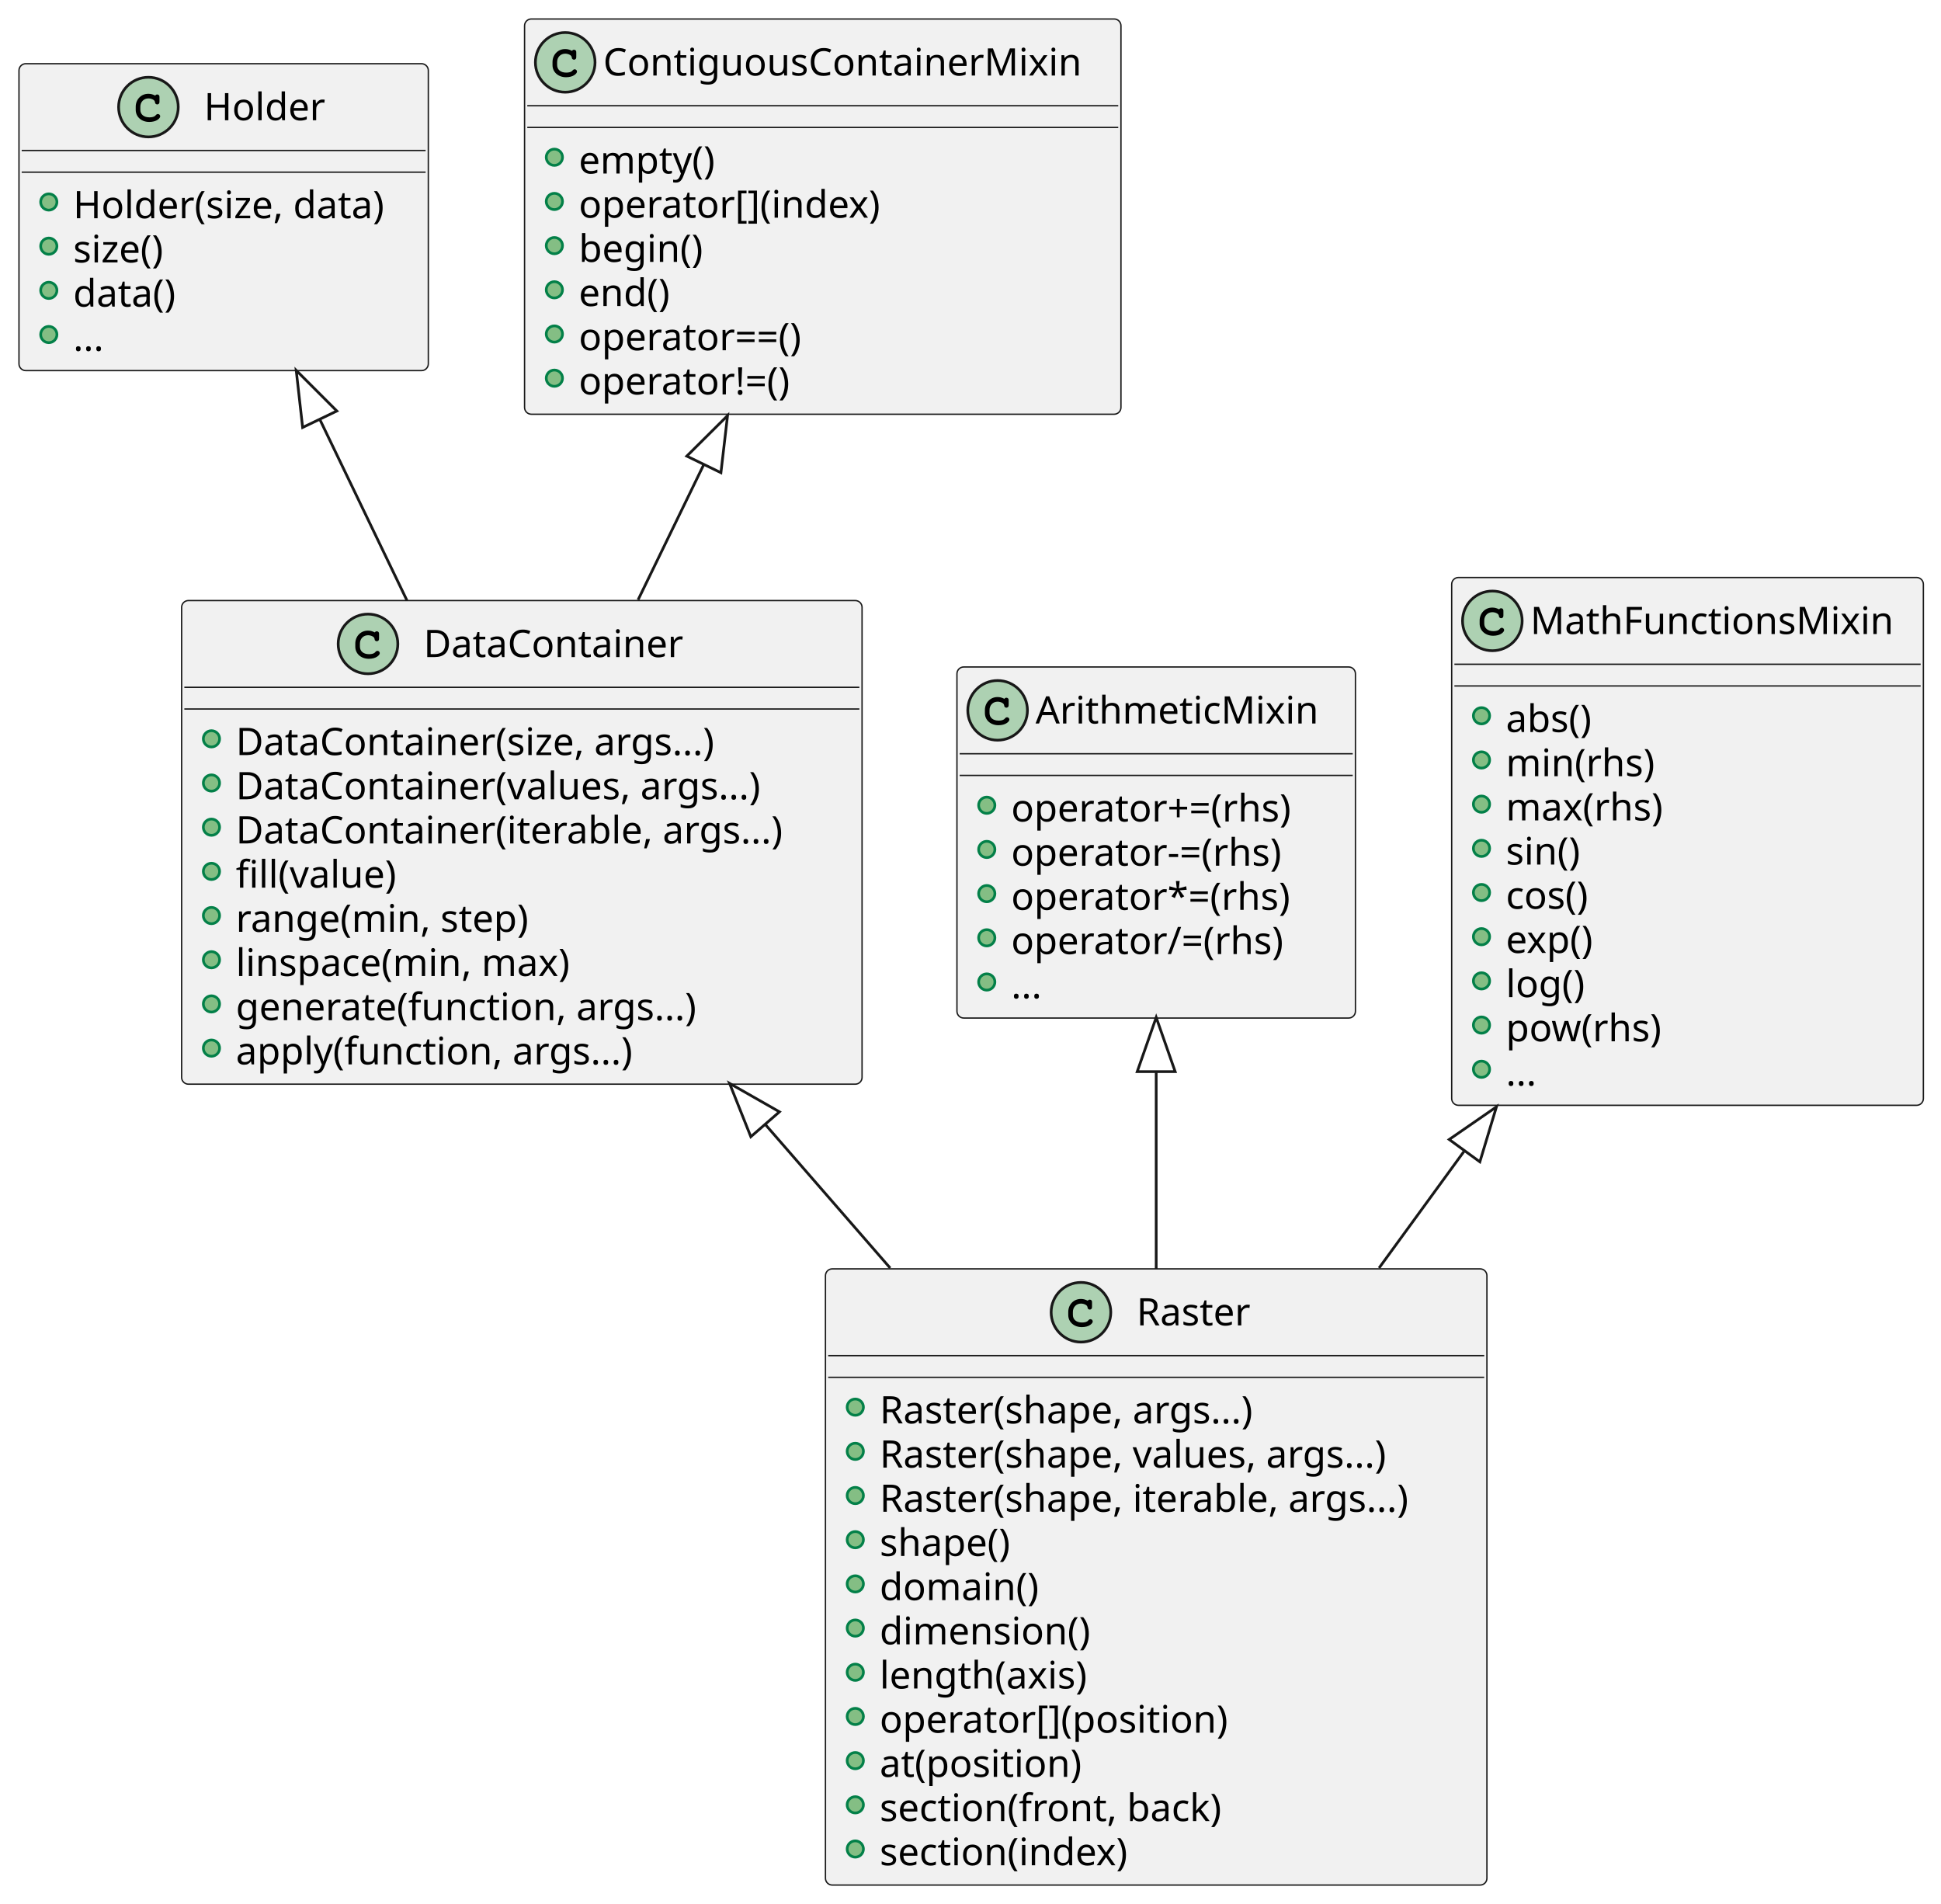
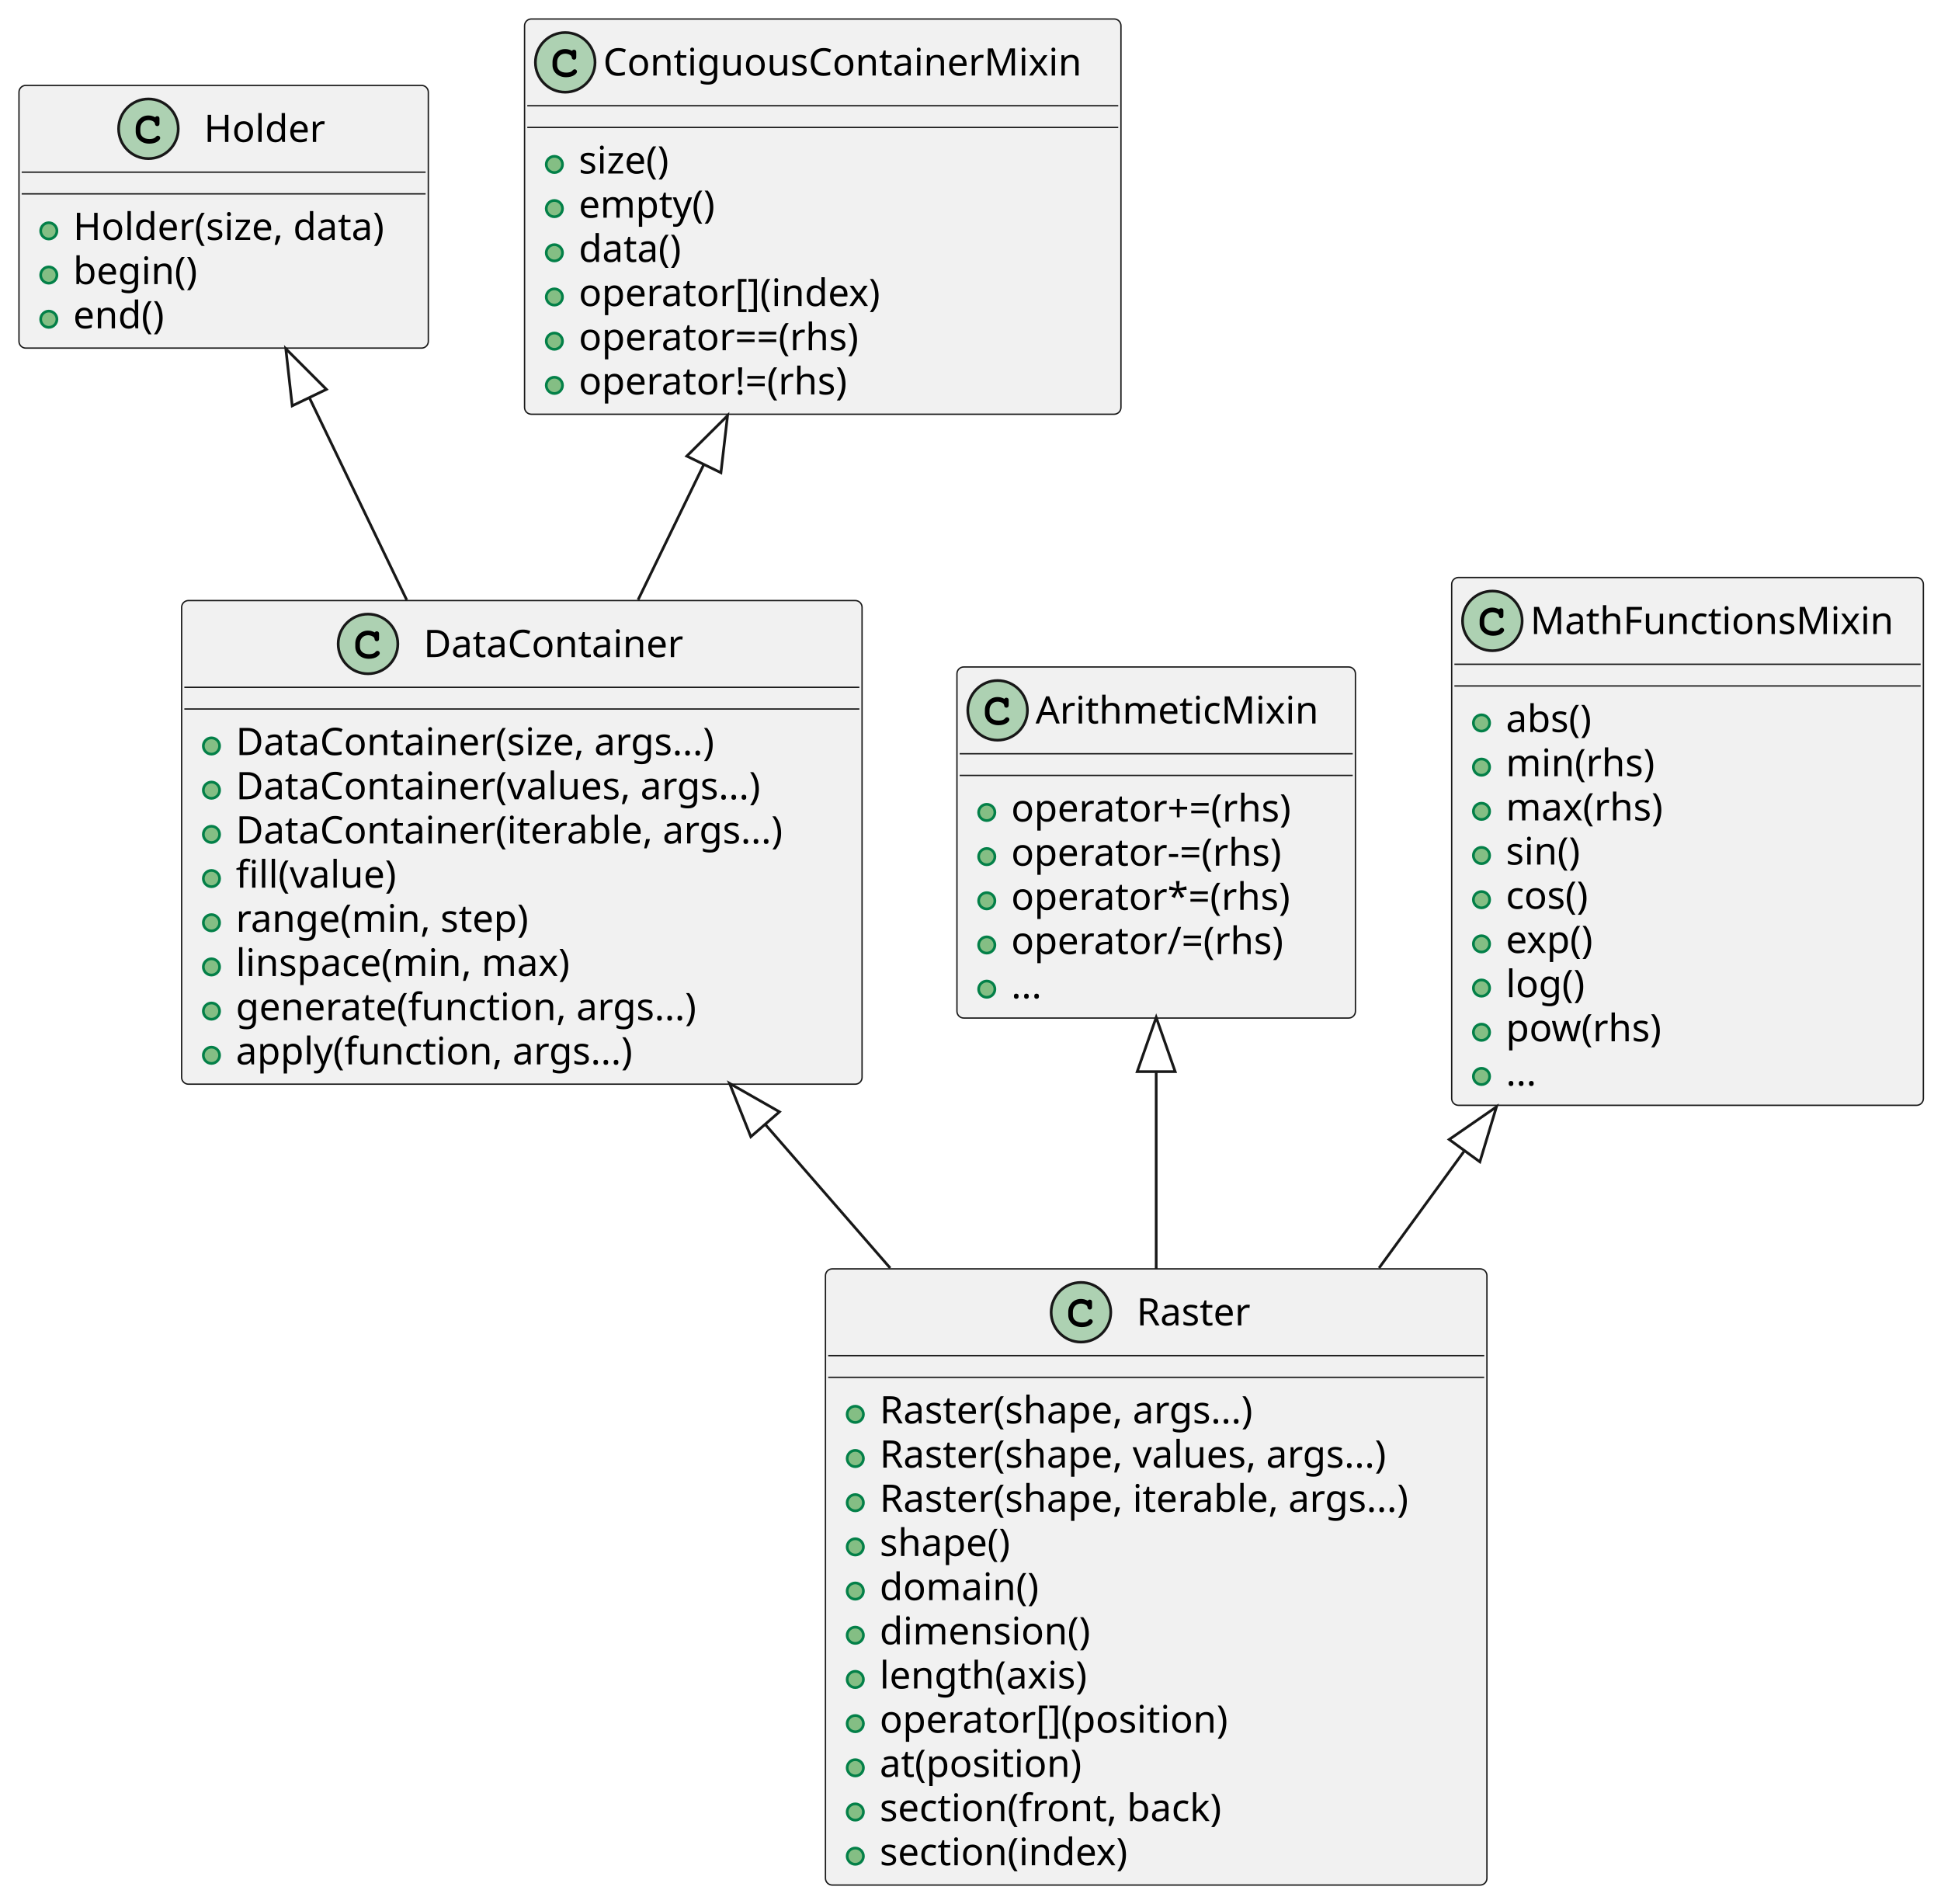
<svg xmlns="http://www.w3.org/2000/svg" contentStyleType="text/css" height="702px" preserveAspectRatio="none" style="width:716px;height:702px;background:#FFFFFF;" version="1.1" viewBox="0 0 716 702" width="716px" zoomAndPan="magnify">
  <defs />
  <g>
    <g id="elem_Holder">
-       <rect codeLine="1" fill="#F1F1F1" height="113.188" id="Holder" rx="2.5" ry="2.5" style="stroke:#181818;stroke-width:0.5;" width="151" x="7" y="23.5" />
-       <ellipse cx="54.75" cy="39.5" fill="#ADD1B2" rx="11" ry="11" style="stroke:#181818;stroke-width:1.0;" />
-       <path d="M57.094,35.172 C56.156,34.734 55.562,34.594 54.688,34.594 C52.062,34.594 50.062,36.672 50.062,39.391 L50.062,40.516 C50.062,43.094 52.172,44.984 55.062,44.984 C56.281,44.984 57.438,44.688 58.188,44.141 C58.766,43.734 59.094,43.281 59.094,42.891 C59.094,42.438 58.703,42.047 58.234,42.047 C58.016,42.047 57.812,42.125 57.625,42.312 C57.172,42.797 57.172,42.797 56.984,42.891 C56.562,43.156 55.875,43.281 55.109,43.281 C53.062,43.281 51.766,42.188 51.766,40.484 L51.766,39.391 C51.766,37.609 53.016,36.297 54.75,36.297 C55.328,36.297 55.938,36.453 56.406,36.703 C56.891,36.984 57.062,37.203 57.156,37.609 C57.219,38.016 57.25,38.141 57.391,38.266 C57.531,38.406 57.766,38.516 57.984,38.516 C58.25,38.516 58.516,38.375 58.688,38.156 C58.797,38 58.828,37.812 58.828,37.391 L58.828,35.969 C58.828,35.531 58.812,35.406 58.719,35.25 C58.562,34.984 58.281,34.844 57.984,34.844 C57.688,34.844 57.484,34.938 57.266,35.25 L57.094,35.172 Z " fill="#000000" />
-       <text fill="#000000" font-family="sans-serif" font-size="14" lengthAdjust="spacing" textLength="47" x="75.25" y="44.347">Holder</text>
-       <line style="stroke:#181818;stroke-width:0.5;" x1="8" x2="157" y1="55.5" y2="55.5" />
+       <rect codeLine="1" fill="#F1F1F1" height="96.891" id="Holder" rx="2.5" ry="2.5" style="stroke:#181818;stroke-width:0.5;" width="151" x="7" y="31.5" />
+       <ellipse cx="54.75" cy="47.5" fill="#ADD1B2" rx="11" ry="11" style="stroke:#181818;stroke-width:1.0;" />
+       <path d="M57.094,43.172 C56.156,42.734 55.562,42.594 54.688,42.594 C52.062,42.594 50.062,44.672 50.062,47.391 L50.062,48.516 C50.062,51.094 52.172,52.984 55.062,52.984 C56.281,52.984 57.438,52.688 58.188,52.141 C58.766,51.734 59.094,51.281 59.094,50.891 C59.094,50.438 58.703,50.047 58.234,50.047 C58.016,50.047 57.812,50.125 57.625,50.312 C57.172,50.797 57.172,50.797 56.984,50.891 C56.562,51.156 55.875,51.281 55.109,51.281 C53.062,51.281 51.766,50.188 51.766,48.484 L51.766,47.391 C51.766,45.609 53.016,44.297 54.75,44.297 C55.328,44.297 55.938,44.453 56.406,44.703 C56.891,44.984 57.062,45.203 57.156,45.609 C57.219,46.016 57.25,46.141 57.391,46.266 C57.531,46.406 57.766,46.516 57.984,46.516 C58.25,46.516 58.516,46.375 58.688,46.156 C58.797,46 58.828,45.812 58.828,45.391 L58.828,43.969 C58.828,43.531 58.812,43.406 58.719,43.25 C58.562,42.984 58.281,42.844 57.984,42.844 C57.688,42.844 57.484,42.938 57.266,43.25 L57.094,43.172 Z " fill="#000000" />
+       <text fill="#000000" font-family="sans-serif" font-size="14" lengthAdjust="spacing" textLength="47" x="75.25" y="52.347">Holder</text>
      <line style="stroke:#181818;stroke-width:0.5;" x1="8" x2="157" y1="63.5" y2="63.5" />
-       <ellipse cx="18" cy="74.5" fill="#84BE84" rx="3" ry="3" style="stroke:#038048;stroke-width:1.0;" />
-       <text fill="#000000" font-family="sans-serif" font-size="14" lengthAdjust="spacing" textLength="125" x="27" y="80.495">Holder(size, data)</text>
-       <ellipse cx="18" cy="90.797" fill="#84BE84" rx="3" ry="3" style="stroke:#038048;stroke-width:1.0;" />
-       <text fill="#000000" font-family="sans-serif" font-size="14" lengthAdjust="spacing" textLength="38" x="27" y="96.792">size()</text>
-       <ellipse cx="18" cy="107.094" fill="#84BE84" rx="3" ry="3" style="stroke:#038048;stroke-width:1.0;" />
-       <text fill="#000000" font-family="sans-serif" font-size="14" lengthAdjust="spacing" textLength="42" x="27" y="113.089">data()</text>
-       <ellipse cx="18" cy="123.391" fill="#84BE84" rx="3" ry="3" style="stroke:#038048;stroke-width:1.0;" />
-       <text fill="#000000" font-family="sans-serif" font-size="14" lengthAdjust="spacing" textLength="15" x="27" y="129.386">...</text>
+       <line style="stroke:#181818;stroke-width:0.5;" x1="8" x2="157" y1="71.5" y2="71.5" />
+       <ellipse cx="18" cy="85.148" fill="#84BE84" rx="3" ry="3" style="stroke:#038048;stroke-width:1.0;" />
+       <text fill="#000000" font-family="sans-serif" font-size="14" lengthAdjust="spacing" textLength="125" x="27" y="88.495">Holder(size, data)</text>
+       <ellipse cx="18" cy="101.445" fill="#84BE84" rx="3" ry="3" style="stroke:#038048;stroke-width:1.0;" />
+       <text fill="#000000" font-family="sans-serif" font-size="14" lengthAdjust="spacing" textLength="51" x="27" y="104.792">begin()</text>
+       <ellipse cx="18" cy="117.742" fill="#84BE84" rx="3" ry="3" style="stroke:#038048;stroke-width:1.0;" />
+       <text fill="#000000" font-family="sans-serif" font-size="14" lengthAdjust="spacing" textLength="37" x="27" y="121.089">end()</text>
    </g>
    <g id="elem_DataContainer">
-       <rect codeLine="8" fill="#F1F1F1" height="178.375" id="DataContainer" rx="2.5" ry="2.5" style="stroke:#181818;stroke-width:0.5;" width="251" x="67" y="221.5" />
+       <rect codeLine="7" fill="#F1F1F1" height="178.375" id="DataContainer" rx="2.5" ry="2.5" style="stroke:#181818;stroke-width:0.5;" width="251" x="67" y="221.5" />
      <ellipse cx="135.75" cy="237.5" fill="#ADD1B2" rx="11" ry="11" style="stroke:#181818;stroke-width:1.0;" />
      <path d="M138.094,233.172 C137.156,232.734 136.562,232.594 135.688,232.594 C133.062,232.594 131.062,234.672 131.062,237.391 L131.062,238.516 C131.062,241.094 133.172,242.984 136.062,242.984 C137.281,242.984 138.438,242.688 139.188,242.141 C139.766,241.734 140.094,241.281 140.094,240.891 C140.094,240.438 139.703,240.047 139.234,240.047 C139.016,240.047 138.812,240.125 138.625,240.312 C138.172,240.797 138.172,240.797 137.984,240.891 C137.562,241.156 136.875,241.281 136.109,241.281 C134.062,241.281 132.766,240.188 132.766,238.484 L132.766,237.391 C132.766,235.609 134.016,234.297 135.75,234.297 C136.328,234.297 136.938,234.453 137.406,234.703 C137.891,234.984 138.062,235.203 138.156,235.609 C138.219,236.016 138.25,236.141 138.391,236.266 C138.531,236.406 138.766,236.516 138.984,236.516 C139.25,236.516 139.516,236.375 139.688,236.156 C139.797,236 139.828,235.812 139.828,235.391 L139.828,233.969 C139.828,233.531 139.812,233.406 139.719,233.25 C139.562,232.984 139.281,232.844 138.984,232.844 C138.688,232.844 138.484,232.938 138.266,233.25 L138.094,233.172 Z " fill="#000000" />
      <text fill="#000000" font-family="sans-serif" font-size="14" lengthAdjust="spacing" textLength="105" x="156.25" y="242.347">DataContainer</text>
      <line style="stroke:#181818;stroke-width:0.5;" x1="68" x2="317" y1="253.5" y2="253.5" />
      <line style="stroke:#181818;stroke-width:0.5;" x1="68" x2="317" y1="261.5" y2="261.5" />
-       <ellipse cx="78" cy="272.5" fill="#84BE84" rx="3" ry="3" style="stroke:#038048;stroke-width:1.0;" />
+       <ellipse cx="78" cy="275.148" fill="#84BE84" rx="3" ry="3" style="stroke:#038048;stroke-width:1.0;" />
      <text fill="#000000" font-family="sans-serif" font-size="14" lengthAdjust="spacing" textLength="196" x="87" y="278.495">DataContainer(size, args...)</text>
-       <ellipse cx="78" cy="288.797" fill="#84BE84" rx="3" ry="3" style="stroke:#038048;stroke-width:1.0;" />
+       <ellipse cx="78" cy="291.445" fill="#84BE84" rx="3" ry="3" style="stroke:#038048;stroke-width:1.0;" />
      <text fill="#000000" font-family="sans-serif" font-size="14" lengthAdjust="spacing" textLength="212" x="87" y="294.792">DataContainer(values, args...)</text>
-       <ellipse cx="78" cy="305.094" fill="#84BE84" rx="3" ry="3" style="stroke:#038048;stroke-width:1.0;" />
+       <ellipse cx="78" cy="307.742" fill="#84BE84" rx="3" ry="3" style="stroke:#038048;stroke-width:1.0;" />
      <text fill="#000000" font-family="sans-serif" font-size="14" lengthAdjust="spacing" textLength="225" x="87" y="311.089">DataContainer(iterable, args...)</text>
-       <ellipse cx="78" cy="321.391" fill="#84BE84" rx="3" ry="3" style="stroke:#038048;stroke-width:1.0;" />
+       <ellipse cx="78" cy="324.039" fill="#84BE84" rx="3" ry="3" style="stroke:#038048;stroke-width:1.0;" />
      <text fill="#000000" font-family="sans-serif" font-size="14" lengthAdjust="spacing" textLength="65" x="87" y="327.386">fill(value)</text>
-       <ellipse cx="78" cy="337.688" fill="#84BE84" rx="3" ry="3" style="stroke:#038048;stroke-width:1.0;" />
-       <text fill="#000000" font-family="sans-serif" font-size="14" lengthAdjust="spacing" textLength="127" x="87" y="343.683">range(min, step)</text>
-       <ellipse cx="78" cy="353.984" fill="#84BE84" rx="3" ry="3" style="stroke:#038048;stroke-width:1.0;" />
+       <ellipse cx="78" cy="340.336" fill="#84BE84" rx="3" ry="3" style="stroke:#038048;stroke-width:1.0;" />
+       <text fill="#000000" font-family="sans-serif" font-size="14" lengthAdjust="spacing" textLength="119" x="87" y="343.683">range(min, step)</text>
+       <ellipse cx="78" cy="356.633" fill="#84BE84" rx="3" ry="3" style="stroke:#038048;stroke-width:1.0;" />
      <text fill="#000000" font-family="sans-serif" font-size="14" lengthAdjust="spacing" textLength="134" x="87" y="359.979">linspace(min, max)</text>
-       <ellipse cx="78" cy="370.281" fill="#84BE84" rx="3" ry="3" style="stroke:#038048;stroke-width:1.0;" />
+       <ellipse cx="78" cy="372.93" fill="#84BE84" rx="3" ry="3" style="stroke:#038048;stroke-width:1.0;" />
      <text fill="#000000" font-family="sans-serif" font-size="14" lengthAdjust="spacing" textLength="189" x="87" y="376.276">generate(function, args...)</text>
-       <ellipse cx="78" cy="386.578" fill="#84BE84" rx="3" ry="3" style="stroke:#038048;stroke-width:1.0;" />
+       <ellipse cx="78" cy="389.227" fill="#84BE84" rx="3" ry="3" style="stroke:#038048;stroke-width:1.0;" />
      <text fill="#000000" font-family="sans-serif" font-size="14" lengthAdjust="spacing" textLength="163" x="87" y="392.573">apply(function, args...)</text>
    </g>
    <g id="elem_Raster">
-       <rect codeLine="19" fill="#F1F1F1" height="227.266" id="Raster" rx="2.5" ry="2.5" style="stroke:#181818;stroke-width:0.5;" width="244" x="304.5" y="468" />
+       <rect codeLine="18" fill="#F1F1F1" height="227.266" id="Raster" rx="2.5" ry="2.5" style="stroke:#181818;stroke-width:0.5;" width="244" x="304.5" y="468" />
      <ellipse cx="398.75" cy="484" fill="#ADD1B2" rx="11" ry="11" style="stroke:#181818;stroke-width:1.0;" />
      <path d="M401.094,479.672 C400.156,479.234 399.562,479.094 398.688,479.094 C396.062,479.094 394.062,481.172 394.062,483.891 L394.062,485.016 C394.062,487.594 396.172,489.484 399.062,489.484 C400.281,489.484 401.438,489.188 402.188,488.641 C402.766,488.234 403.094,487.781 403.094,487.391 C403.094,486.938 402.703,486.547 402.234,486.547 C402.016,486.547 401.812,486.625 401.625,486.812 C401.172,487.297 401.172,487.297 400.984,487.391 C400.562,487.656 399.875,487.781 399.109,487.781 C397.062,487.781 395.766,486.688 395.766,484.984 L395.766,483.891 C395.766,482.109 397.016,480.797 398.75,480.797 C399.328,480.797 399.938,480.953 400.406,481.203 C400.891,481.484 401.062,481.703 401.156,482.109 C401.219,482.516 401.25,482.641 401.391,482.766 C401.531,482.906 401.766,483.016 401.984,483.016 C402.25,483.016 402.516,482.875 402.688,482.656 C402.797,482.5 402.828,482.312 402.828,481.891 L402.828,480.469 C402.828,480.031 402.812,479.906 402.719,479.75 C402.562,479.484 402.281,479.344 401.984,479.344 C401.688,479.344 401.484,479.438 401.266,479.75 L401.094,479.672 Z " fill="#000000" />
      <text fill="#000000" font-family="sans-serif" font-size="14" lengthAdjust="spacing" textLength="47" x="419.25" y="488.847">Raster</text>
      <line style="stroke:#181818;stroke-width:0.5;" x1="305.5" x2="547.5" y1="500" y2="500" />
      <line style="stroke:#181818;stroke-width:0.5;" x1="305.5" x2="547.5" y1="508" y2="508" />
-       <ellipse cx="315.5" cy="519" fill="#84BE84" rx="3" ry="3" style="stroke:#038048;stroke-width:1.0;" />
+       <ellipse cx="315.5" cy="521.648" fill="#84BE84" rx="3" ry="3" style="stroke:#038048;stroke-width:1.0;" />
      <text fill="#000000" font-family="sans-serif" font-size="14" lengthAdjust="spacing" textLength="153" x="324.5" y="524.995">Raster(shape, args...)</text>
-       <ellipse cx="315.5" cy="535.297" fill="#84BE84" rx="3" ry="3" style="stroke:#038048;stroke-width:1.0;" />
+       <ellipse cx="315.5" cy="537.945" fill="#84BE84" rx="3" ry="3" style="stroke:#038048;stroke-width:1.0;" />
      <text fill="#000000" font-family="sans-serif" font-size="14" lengthAdjust="spacing" textLength="205" x="324.5" y="541.292">Raster(shape, values, args...)</text>
-       <ellipse cx="315.5" cy="551.594" fill="#84BE84" rx="3" ry="3" style="stroke:#038048;stroke-width:1.0;" />
+       <ellipse cx="315.5" cy="554.242" fill="#84BE84" rx="3" ry="3" style="stroke:#038048;stroke-width:1.0;" />
      <text fill="#000000" font-family="sans-serif" font-size="14" lengthAdjust="spacing" textLength="218" x="324.5" y="557.589">Raster(shape, iterable, args...)</text>
-       <ellipse cx="315.5" cy="567.891" fill="#84BE84" rx="3" ry="3" style="stroke:#038048;stroke-width:1.0;" />
+       <ellipse cx="315.5" cy="570.539" fill="#84BE84" rx="3" ry="3" style="stroke:#038048;stroke-width:1.0;" />
      <text fill="#000000" font-family="sans-serif" font-size="14" lengthAdjust="spacing" textLength="53" x="324.5" y="573.886">shape()</text>
-       <ellipse cx="315.5" cy="584.188" fill="#84BE84" rx="3" ry="3" style="stroke:#038048;stroke-width:1.0;" />
+       <ellipse cx="315.5" cy="586.836" fill="#84BE84" rx="3" ry="3" style="stroke:#038048;stroke-width:1.0;" />
      <text fill="#000000" font-family="sans-serif" font-size="14" lengthAdjust="spacing" textLength="63" x="324.5" y="590.183">domain()</text>
-       <ellipse cx="315.5" cy="600.484" fill="#84BE84" rx="3" ry="3" style="stroke:#038048;stroke-width:1.0;" />
+       <ellipse cx="315.5" cy="603.133" fill="#84BE84" rx="3" ry="3" style="stroke:#038048;stroke-width:1.0;" />
      <text fill="#000000" font-family="sans-serif" font-size="14" lengthAdjust="spacing" textLength="84" x="324.5" y="606.48">dimension()</text>
-       <ellipse cx="315.5" cy="616.781" fill="#84BE84" rx="3" ry="3" style="stroke:#038048;stroke-width:1.0;" />
+       <ellipse cx="315.5" cy="619.43" fill="#84BE84" rx="3" ry="3" style="stroke:#038048;stroke-width:1.0;" />
      <text fill="#000000" font-family="sans-serif" font-size="14" lengthAdjust="spacing" textLength="84" x="324.5" y="622.776">length(axis)</text>
-       <ellipse cx="315.5" cy="633.078" fill="#84BE84" rx="3" ry="3" style="stroke:#038048;stroke-width:1.0;" />
+       <ellipse cx="315.5" cy="635.727" fill="#84BE84" rx="3" ry="3" style="stroke:#038048;stroke-width:1.0;" />
      <text fill="#000000" font-family="sans-serif" font-size="14" lengthAdjust="spacing" textLength="143" x="324.5" y="639.073">operator[](position)</text>
-       <ellipse cx="315.5" cy="649.375" fill="#84BE84" rx="3" ry="3" style="stroke:#038048;stroke-width:1.0;" />
+       <ellipse cx="315.5" cy="652.023" fill="#84BE84" rx="3" ry="3" style="stroke:#038048;stroke-width:1.0;" />
      <text fill="#000000" font-family="sans-serif" font-size="14" lengthAdjust="spacing" textLength="84" x="324.5" y="655.37">at(position)</text>
-       <ellipse cx="315.5" cy="665.672" fill="#84BE84" rx="3" ry="3" style="stroke:#038048;stroke-width:1.0;" />
+       <ellipse cx="315.5" cy="668.32" fill="#84BE84" rx="3" ry="3" style="stroke:#038048;stroke-width:1.0;" />
      <text fill="#000000" font-family="sans-serif" font-size="14" lengthAdjust="spacing" textLength="143" x="324.5" y="671.667">section(front, back)</text>
-       <ellipse cx="315.5" cy="681.969" fill="#84BE84" rx="3" ry="3" style="stroke:#038048;stroke-width:1.0;" />
+       <ellipse cx="315.5" cy="684.617" fill="#84BE84" rx="3" ry="3" style="stroke:#038048;stroke-width:1.0;" />
      <text fill="#000000" font-family="sans-serif" font-size="14" lengthAdjust="spacing" textLength="102" x="324.5" y="687.964">section(index)</text>
    </g>
    <g id="elem_ContiguousContainerMixin">
-       <rect codeLine="33" fill="#F1F1F1" height="145.781" id="ContiguousContainerMixin" rx="2.5" ry="2.5" style="stroke:#181818;stroke-width:0.5;" width="220" x="193.5" y="7" />
+       <rect codeLine="32" fill="#F1F1F1" height="145.781" id="ContiguousContainerMixin" rx="2.5" ry="2.5" style="stroke:#181818;stroke-width:0.5;" width="220" x="193.5" y="7" />
      <ellipse cx="208.5" cy="23" fill="#ADD1B2" rx="11" ry="11" style="stroke:#181818;stroke-width:1.0;" />
      <path d="M210.844,18.672 C209.906,18.234 209.312,18.094 208.438,18.094 C205.812,18.094 203.812,20.172 203.812,22.891 L203.812,24.016 C203.812,26.594 205.922,28.484 208.812,28.484 C210.031,28.484 211.188,28.188 211.938,27.641 C212.516,27.234 212.844,26.781 212.844,26.391 C212.844,25.938 212.453,25.547 211.984,25.547 C211.766,25.547 211.562,25.625 211.375,25.812 C210.922,26.297 210.922,26.297 210.734,26.391 C210.312,26.656 209.625,26.781 208.859,26.781 C206.812,26.781 205.516,25.688 205.516,23.984 L205.516,22.891 C205.516,21.109 206.766,19.797 208.5,19.797 C209.078,19.797 209.688,19.953 210.156,20.203 C210.641,20.484 210.812,20.703 210.906,21.109 C210.969,21.516 211,21.641 211.141,21.766 C211.281,21.906 211.516,22.016 211.734,22.016 C212,22.016 212.266,21.875 212.438,21.656 C212.547,21.5 212.578,21.312 212.578,20.891 L212.578,19.469 C212.578,19.031 212.562,18.906 212.469,18.75 C212.312,18.484 212.031,18.344 211.734,18.344 C211.438,18.344 211.234,18.438 211.016,18.75 L210.844,18.672 Z " fill="#000000" />
      <text fill="#000000" font-family="sans-serif" font-size="14" lengthAdjust="spacing" textLength="188" x="222.5" y="27.847">ContiguousContainerMixin</text>
      <line style="stroke:#181818;stroke-width:0.5;" x1="194.5" x2="412.5" y1="39" y2="39" />
      <line style="stroke:#181818;stroke-width:0.5;" x1="194.5" x2="412.5" y1="47" y2="47" />
-       <ellipse cx="204.5" cy="58" fill="#84BE84" rx="3" ry="3" style="stroke:#038048;stroke-width:1.0;" />
-       <text fill="#000000" font-family="sans-serif" font-size="14" lengthAdjust="spacing" textLength="58" x="213.5" y="63.995">empty()</text>
-       <ellipse cx="204.5" cy="74.297" fill="#84BE84" rx="3" ry="3" style="stroke:#038048;stroke-width:1.0;" />
-       <text fill="#000000" font-family="sans-serif" font-size="14" lengthAdjust="spacing" textLength="123" x="213.5" y="80.292">operator[](index)</text>
-       <ellipse cx="204.5" cy="90.594" fill="#84BE84" rx="3" ry="3" style="stroke:#038048;stroke-width:1.0;" />
-       <text fill="#000000" font-family="sans-serif" font-size="14" lengthAdjust="spacing" textLength="51" x="213.5" y="96.589">begin()</text>
-       <ellipse cx="204.5" cy="106.891" fill="#84BE84" rx="3" ry="3" style="stroke:#038048;stroke-width:1.0;" />
-       <text fill="#000000" font-family="sans-serif" font-size="14" lengthAdjust="spacing" textLength="37" x="213.5" y="112.886">end()</text>
-       <ellipse cx="204.5" cy="123.188" fill="#84BE84" rx="3" ry="3" style="stroke:#038048;stroke-width:1.0;" />
-       <text fill="#000000" font-family="sans-serif" font-size="14" lengthAdjust="spacing" textLength="96" x="213.5" y="129.183">operator==()</text>
-       <ellipse cx="204.5" cy="139.484" fill="#84BE84" rx="3" ry="3" style="stroke:#038048;stroke-width:1.0;" />
-       <text fill="#000000" font-family="sans-serif" font-size="14" lengthAdjust="spacing" textLength="90" x="213.5" y="145.48">operator!=()</text>
+       <ellipse cx="204.5" cy="60.648" fill="#84BE84" rx="3" ry="3" style="stroke:#038048;stroke-width:1.0;" />
+       <text fill="#000000" font-family="sans-serif" font-size="14" lengthAdjust="spacing" textLength="38" x="213.5" y="63.995">size()</text>
+       <ellipse cx="204.5" cy="76.945" fill="#84BE84" rx="3" ry="3" style="stroke:#038048;stroke-width:1.0;" />
+       <text fill="#000000" font-family="sans-serif" font-size="14" lengthAdjust="spacing" textLength="58" x="213.5" y="80.292">empty()</text>
+       <ellipse cx="204.5" cy="93.242" fill="#84BE84" rx="3" ry="3" style="stroke:#038048;stroke-width:1.0;" />
+       <text fill="#000000" font-family="sans-serif" font-size="14" lengthAdjust="spacing" textLength="42" x="213.5" y="96.589">data()</text>
+       <ellipse cx="204.5" cy="109.539" fill="#84BE84" rx="3" ry="3" style="stroke:#038048;stroke-width:1.0;" />
+       <text fill="#000000" font-family="sans-serif" font-size="14" lengthAdjust="spacing" textLength="123" x="213.5" y="112.886">operator[](index)</text>
+       <ellipse cx="204.5" cy="125.836" fill="#84BE84" rx="3" ry="3" style="stroke:#038048;stroke-width:1.0;" />
+       <text fill="#000000" font-family="sans-serif" font-size="14" lengthAdjust="spacing" textLength="118" x="213.5" y="129.183">operator==(rhs)</text>
+       <ellipse cx="204.5" cy="142.133" fill="#84BE84" rx="3" ry="3" style="stroke:#038048;stroke-width:1.0;" />
+       <text fill="#000000" font-family="sans-serif" font-size="14" lengthAdjust="spacing" textLength="112" x="213.5" y="145.48">operator!=(rhs)</text>
    </g>
    <g id="elem_ArithmeticMixin">
-       <rect codeLine="42" fill="#F1F1F1" height="129.484" id="ArithmeticMixin" rx="2.5" ry="2.5" style="stroke:#181818;stroke-width:0.5;" width="147" x="353" y="246" />
+       <rect codeLine="41" fill="#F1F1F1" height="129.484" id="ArithmeticMixin" rx="2.5" ry="2.5" style="stroke:#181818;stroke-width:0.5;" width="147" x="353" y="246" />
      <ellipse cx="368" cy="262" fill="#ADD1B2" rx="11" ry="11" style="stroke:#181818;stroke-width:1.0;" />
      <path d="M370.344,257.672 C369.406,257.234 368.812,257.094 367.938,257.094 C365.312,257.094 363.312,259.172 363.312,261.891 L363.312,263.016 C363.312,265.594 365.422,267.484 368.312,267.484 C369.531,267.484 370.688,267.188 371.438,266.641 C372.016,266.234 372.344,265.781 372.344,265.391 C372.344,264.938 371.953,264.547 371.484,264.547 C371.266,264.547 371.062,264.625 370.875,264.812 C370.422,265.297 370.422,265.297 370.234,265.391 C369.812,265.656 369.125,265.781 368.359,265.781 C366.312,265.781 365.016,264.688 365.016,262.984 L365.016,261.891 C365.016,260.109 366.266,258.797 368,258.797 C368.578,258.797 369.188,258.953 369.656,259.203 C370.141,259.484 370.312,259.703 370.406,260.109 C370.469,260.516 370.5,260.641 370.641,260.766 C370.781,260.906 371.016,261.016 371.234,261.016 C371.5,261.016 371.766,260.875 371.938,260.656 C372.047,260.5 372.078,260.312 372.078,259.891 L372.078,258.469 C372.078,258.031 372.062,257.906 371.969,257.75 C371.812,257.484 371.531,257.344 371.234,257.344 C370.938,257.344 370.734,257.438 370.516,257.75 L370.344,257.672 Z " fill="#000000" />
      <text fill="#000000" font-family="sans-serif" font-size="14" lengthAdjust="spacing" textLength="115" x="382" y="266.847">ArithmeticMixin</text>
      <line style="stroke:#181818;stroke-width:0.5;" x1="354" x2="499" y1="278" y2="278" />
      <line style="stroke:#181818;stroke-width:0.5;" x1="354" x2="499" y1="286" y2="286" />
-       <ellipse cx="364" cy="297" fill="#84BE84" rx="3" ry="3" style="stroke:#038048;stroke-width:1.0;" />
+       <ellipse cx="364" cy="299.648" fill="#84BE84" rx="3" ry="3" style="stroke:#038048;stroke-width:1.0;" />
      <text fill="#000000" font-family="sans-serif" font-size="14" lengthAdjust="spacing" textLength="118" x="373" y="302.995">operator+=(rhs)</text>
-       <ellipse cx="364" cy="313.297" fill="#84BE84" rx="3" ry="3" style="stroke:#038048;stroke-width:1.0;" />
+       <ellipse cx="364" cy="315.945" fill="#84BE84" rx="3" ry="3" style="stroke:#038048;stroke-width:1.0;" />
      <text fill="#000000" font-family="sans-serif" font-size="14" lengthAdjust="spacing" textLength="113" x="373" y="319.292">operator-=(rhs)</text>
-       <ellipse cx="364" cy="329.594" fill="#84BE84" rx="3" ry="3" style="stroke:#038048;stroke-width:1.0;" />
+       <ellipse cx="364" cy="332.242" fill="#84BE84" rx="3" ry="3" style="stroke:#038048;stroke-width:1.0;" />
      <text fill="#000000" font-family="sans-serif" font-size="14" lengthAdjust="spacing" textLength="114" x="373" y="335.589">operator*=(rhs)</text>
-       <ellipse cx="364" cy="345.891" fill="#84BE84" rx="3" ry="3" style="stroke:#038048;stroke-width:1.0;" />
+       <ellipse cx="364" cy="348.539" fill="#84BE84" rx="3" ry="3" style="stroke:#038048;stroke-width:1.0;" />
      <text fill="#000000" font-family="sans-serif" font-size="14" lengthAdjust="spacing" textLength="112" x="373" y="351.886">operator/=(rhs)</text>
-       <ellipse cx="364" cy="362.188" fill="#84BE84" rx="3" ry="3" style="stroke:#038048;stroke-width:1.0;" />
+       <ellipse cx="364" cy="364.836" fill="#84BE84" rx="3" ry="3" style="stroke:#038048;stroke-width:1.0;" />
      <text fill="#000000" font-family="sans-serif" font-size="14" lengthAdjust="spacing" textLength="15" x="373" y="368.183">...</text>
    </g>
    <g id="elem_MathFunctionsMixin">
-       <rect codeLine="50" fill="#F1F1F1" height="194.672" id="MathFunctionsMixin" rx="2.5" ry="2.5" style="stroke:#181818;stroke-width:0.5;" width="174" x="535.5" y="213" />
+       <rect codeLine="49" fill="#F1F1F1" height="194.672" id="MathFunctionsMixin" rx="2.5" ry="2.5" style="stroke:#181818;stroke-width:0.5;" width="174" x="535.5" y="213" />
      <ellipse cx="550.5" cy="229" fill="#ADD1B2" rx="11" ry="11" style="stroke:#181818;stroke-width:1.0;" />
      <path d="M552.844,224.672 C551.906,224.234 551.312,224.094 550.438,224.094 C547.812,224.094 545.812,226.172 545.812,228.891 L545.812,230.016 C545.812,232.594 547.922,234.484 550.812,234.484 C552.031,234.484 553.188,234.188 553.938,233.641 C554.516,233.234 554.844,232.781 554.844,232.391 C554.844,231.938 554.453,231.547 553.984,231.547 C553.766,231.547 553.562,231.625 553.375,231.812 C552.922,232.297 552.922,232.297 552.734,232.391 C552.312,232.656 551.625,232.781 550.859,232.781 C548.812,232.781 547.516,231.688 547.516,229.984 L547.516,228.891 C547.516,227.109 548.766,225.797 550.5,225.797 C551.078,225.797 551.688,225.953 552.156,226.203 C552.641,226.484 552.812,226.703 552.906,227.109 C552.969,227.516 553,227.641 553.141,227.766 C553.281,227.906 553.516,228.016 553.734,228.016 C554,228.016 554.266,227.875 554.438,227.656 C554.547,227.5 554.578,227.312 554.578,226.891 L554.578,225.469 C554.578,225.031 554.562,224.906 554.469,224.75 C554.312,224.484 554.031,224.344 553.734,224.344 C553.438,224.344 553.234,224.438 553.016,224.75 L552.844,224.672 Z " fill="#000000" />
      <text fill="#000000" font-family="sans-serif" font-size="14" lengthAdjust="spacing" textLength="142" x="564.5" y="233.847">MathFunctionsMixin</text>
      <line style="stroke:#181818;stroke-width:0.5;" x1="536.5" x2="708.5" y1="245" y2="245" />
      <line style="stroke:#181818;stroke-width:0.5;" x1="536.5" x2="708.5" y1="253" y2="253" />
-       <ellipse cx="546.5" cy="264" fill="#84BE84" rx="3" ry="3" style="stroke:#038048;stroke-width:1.0;" />
+       <ellipse cx="546.5" cy="266.648" fill="#84BE84" rx="3" ry="3" style="stroke:#038048;stroke-width:1.0;" />
      <text fill="#000000" font-family="sans-serif" font-size="14" lengthAdjust="spacing" textLength="35" x="555.5" y="269.995">abs()</text>
-       <ellipse cx="546.5" cy="280.297" fill="#84BE84" rx="3" ry="3" style="stroke:#038048;stroke-width:1.0;" />
+       <ellipse cx="546.5" cy="282.945" fill="#84BE84" rx="3" ry="3" style="stroke:#038048;stroke-width:1.0;" />
      <text fill="#000000" font-family="sans-serif" font-size="14" lengthAdjust="spacing" textLength="59" x="555.5" y="286.292">min(rhs)</text>
-       <ellipse cx="546.5" cy="296.594" fill="#84BE84" rx="3" ry="3" style="stroke:#038048;stroke-width:1.0;" />
+       <ellipse cx="546.5" cy="299.242" fill="#84BE84" rx="3" ry="3" style="stroke:#038048;stroke-width:1.0;" />
      <text fill="#000000" font-family="sans-serif" font-size="14" lengthAdjust="spacing" textLength="62" x="555.5" y="302.589">max(rhs)</text>
-       <ellipse cx="546.5" cy="312.891" fill="#84BE84" rx="3" ry="3" style="stroke:#038048;stroke-width:1.0;" />
+       <ellipse cx="546.5" cy="315.539" fill="#84BE84" rx="3" ry="3" style="stroke:#038048;stroke-width:1.0;" />
      <text fill="#000000" font-family="sans-serif" font-size="14" lengthAdjust="spacing" textLength="30" x="555.5" y="318.886">sin()</text>
-       <ellipse cx="546.5" cy="329.188" fill="#84BE84" rx="3" ry="3" style="stroke:#038048;stroke-width:1.0;" />
+       <ellipse cx="546.5" cy="331.836" fill="#84BE84" rx="3" ry="3" style="stroke:#038048;stroke-width:1.0;" />
      <text fill="#000000" font-family="sans-serif" font-size="14" lengthAdjust="spacing" textLength="34" x="555.5" y="335.183">cos()</text>
-       <ellipse cx="546.5" cy="345.484" fill="#84BE84" rx="3" ry="3" style="stroke:#038048;stroke-width:1.0;" />
+       <ellipse cx="546.5" cy="348.133" fill="#84BE84" rx="3" ry="3" style="stroke:#038048;stroke-width:1.0;" />
      <text fill="#000000" font-family="sans-serif" font-size="14" lengthAdjust="spacing" textLength="37" x="555.5" y="351.479">exp()</text>
-       <ellipse cx="546.5" cy="361.781" fill="#84BE84" rx="3" ry="3" style="stroke:#038048;stroke-width:1.0;" />
+       <ellipse cx="546.5" cy="364.43" fill="#84BE84" rx="3" ry="3" style="stroke:#038048;stroke-width:1.0;" />
      <text fill="#000000" font-family="sans-serif" font-size="14" lengthAdjust="spacing" textLength="32" x="555.5" y="367.776">log()</text>
-       <ellipse cx="546.5" cy="378.078" fill="#84BE84" rx="3" ry="3" style="stroke:#038048;stroke-width:1.0;" />
+       <ellipse cx="546.5" cy="380.727" fill="#84BE84" rx="3" ry="3" style="stroke:#038048;stroke-width:1.0;" />
      <text fill="#000000" font-family="sans-serif" font-size="14" lengthAdjust="spacing" textLength="62" x="555.5" y="384.073">pow(rhs)</text>
-       <ellipse cx="546.5" cy="394.375" fill="#84BE84" rx="3" ry="3" style="stroke:#038048;stroke-width:1.0;" />
+       <ellipse cx="546.5" cy="397.023" fill="#84BE84" rx="3" ry="3" style="stroke:#038048;stroke-width:1.0;" />
      <text fill="#000000" font-family="sans-serif" font-size="14" lengthAdjust="spacing" textLength="15" x="555.5" y="400.37">...</text>
    </g>
    <g id="link_ContiguousContainerMixin_DataContainer">
-       <path codeLine="62" d="M259.567,171.439 C251.604,187.832 243.308,204.909 235.376,221.238 " fill="none" id="ContiguousContainerMixin-backto-DataContainer" style="stroke:#181818;stroke-width:1.0;" />
+       <path codeLine="61" d="M259.567,171.439 C251.604,187.832 243.308,204.909 235.376,221.238 " fill="none" id="ContiguousContainerMixin-backto-DataContainer" style="stroke:#181818;stroke-width:1.0;" />
      <polygon fill="none" points="253.343,168.23,268.379,153.299,265.936,174.347,253.343,168.23" style="stroke:#181818;stroke-width:1.0;" />
    </g>
    <g id="link_Holder_DataContainer">
-       <path codeLine="63" d="M117.964,154.669 C128.213,175.958 139.501,199.407 150.126,221.477 " fill="none" id="Holder-backto-DataContainer" style="stroke:#181818;stroke-width:1.0;" />
-       <polygon fill="none" points="111.636,157.662,109.268,136.605,124.251,151.589,111.636,157.662" style="stroke:#181818;stroke-width:1.0;" />
+       <path codeLine="62" d="M114.198,146.844 C125.374,170.061 138.126,196.55 150.047,221.314 " fill="none" id="Holder-backto-DataContainer" style="stroke:#181818;stroke-width:1.0;" />
+       <polygon fill="none" points="107.794,149.68,105.426,128.623,120.408,143.607,107.794,149.68" style="stroke:#181818;stroke-width:1.0;" />
    </g>
    <g id="link_DataContainer_Raster">
-       <path codeLine="64" d="M282.434,414.886 C297.473,432.174 313.143,450.188 328.375,467.699 " fill="none" id="DataContainer-backto-Raster" style="stroke:#181818;stroke-width:1.0;" />
+       <path codeLine="63" d="M282.434,414.886 C297.473,432.174 313.143,450.188 328.375,467.699 " fill="none" id="DataContainer-backto-Raster" style="stroke:#181818;stroke-width:1.0;" />
      <polygon fill="none" points="276.965,419.265,269.12,399.581,287.528,410.076,276.965,419.265" style="stroke:#181818;stroke-width:1.0;" />
    </g>
    <g id="link_ArithmeticMixin_Raster">
-       <path codeLine="65" d="M426.5,395.58 C426.5,418.519 426.5,443.747 426.5,467.995 " fill="none" id="ArithmeticMixin-backto-Raster" style="stroke:#181818;stroke-width:1.0;" />
+       <path codeLine="64" d="M426.5,395.58 C426.5,418.519 426.5,443.747 426.5,467.995 " fill="none" id="ArithmeticMixin-backto-Raster" style="stroke:#181818;stroke-width:1.0;" />
      <polygon fill="none" points="419.5,395.249,426.5,375.249,433.5,395.249,419.5,395.249" style="stroke:#181818;stroke-width:1.0;" />
    </g>
    <g id="link_MathFunctionsMixin_Raster">
-       <path codeLine="66" d="M539.997,424.731 C529.642,438.943 519.05,453.48 508.699,467.686 " fill="none" id="MathFunctionsMixin-backto-Raster" style="stroke:#181818;stroke-width:1.0;" />
+       <path codeLine="65" d="M539.997,424.731 C529.642,438.943 519.05,453.48 508.699,467.686 " fill="none" id="MathFunctionsMixin-backto-Raster" style="stroke:#181818;stroke-width:1.0;" />
      <polygon fill="none" points="534.581,420.277,552.016,408.235,545.896,428.522,534.581,420.277" style="stroke:#181818;stroke-width:1.0;" />
    </g>
  </g>
</svg>
